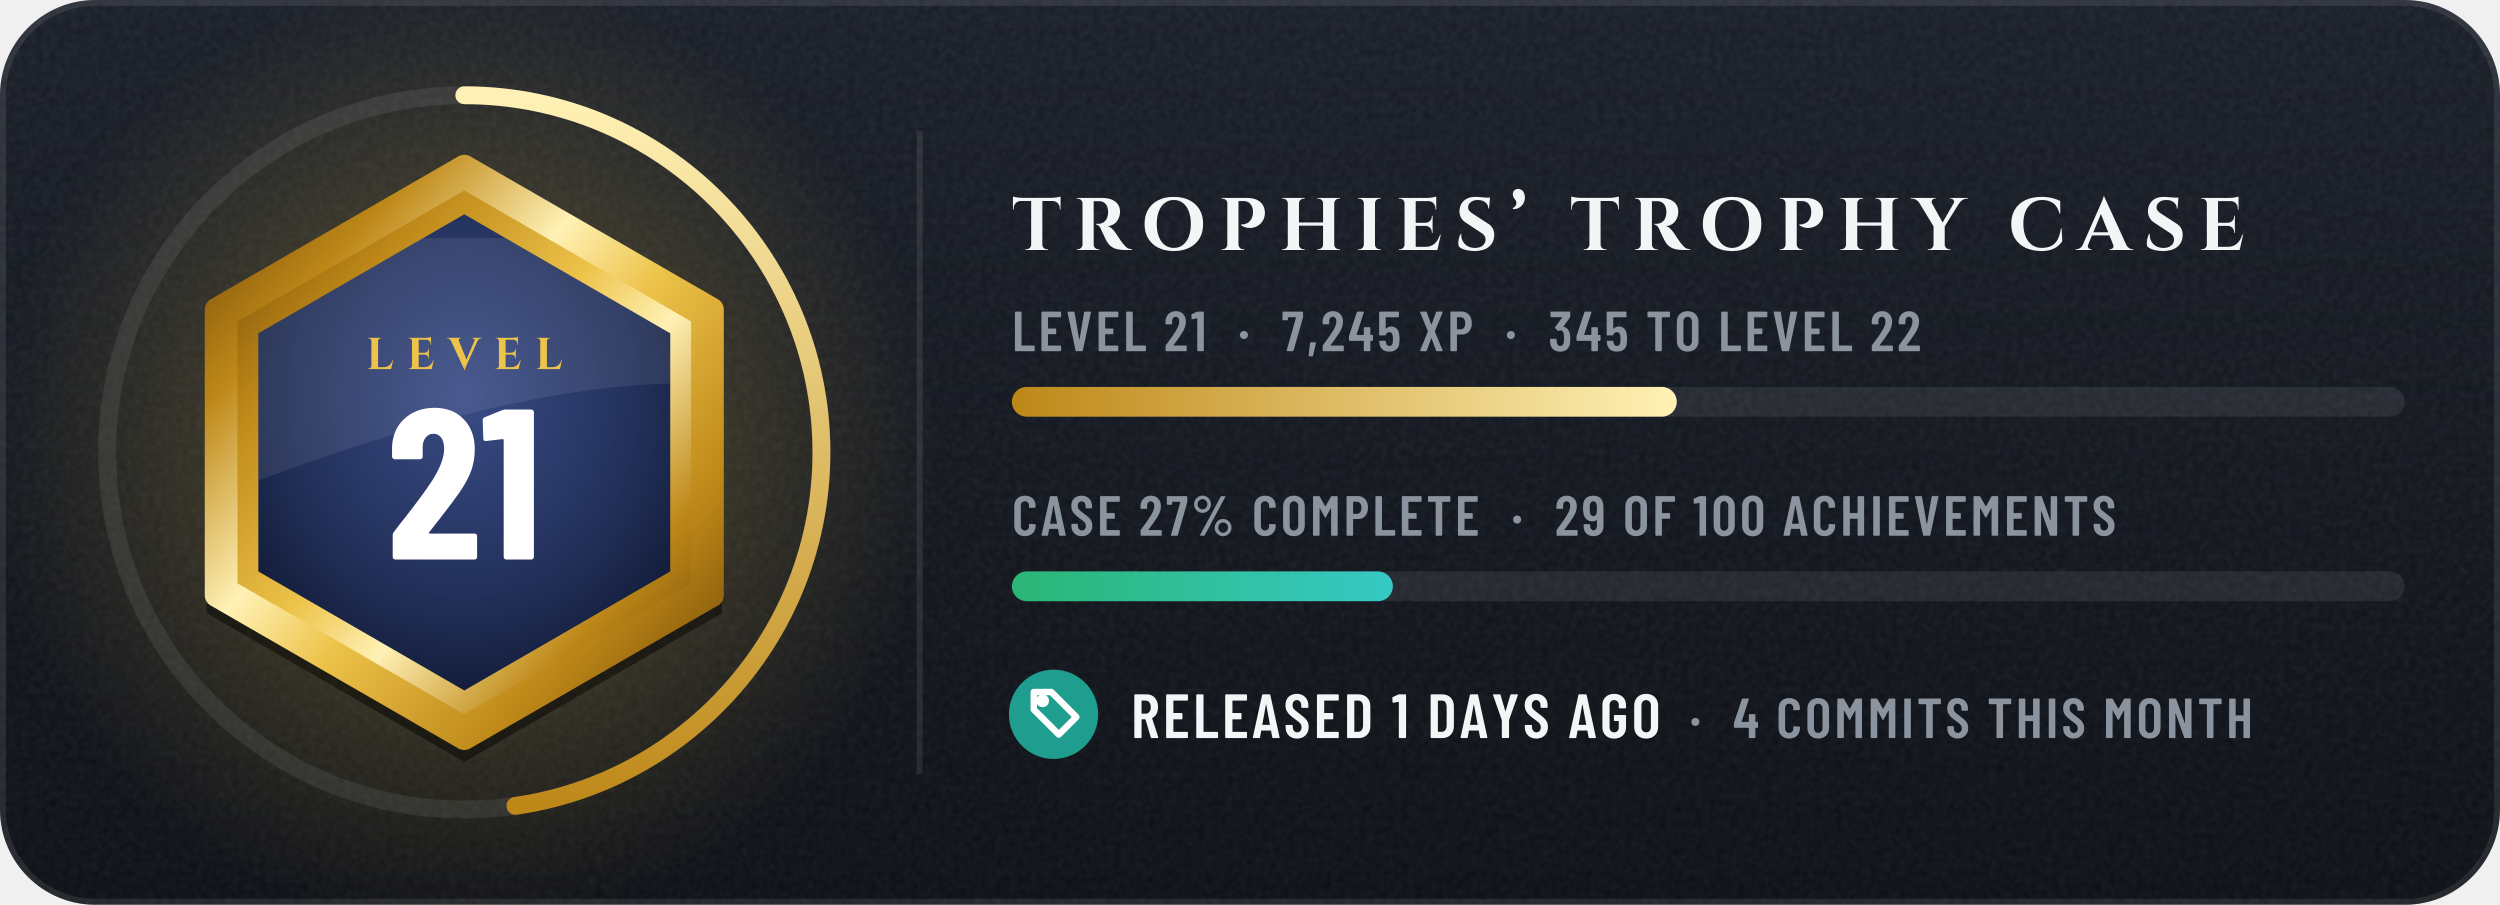
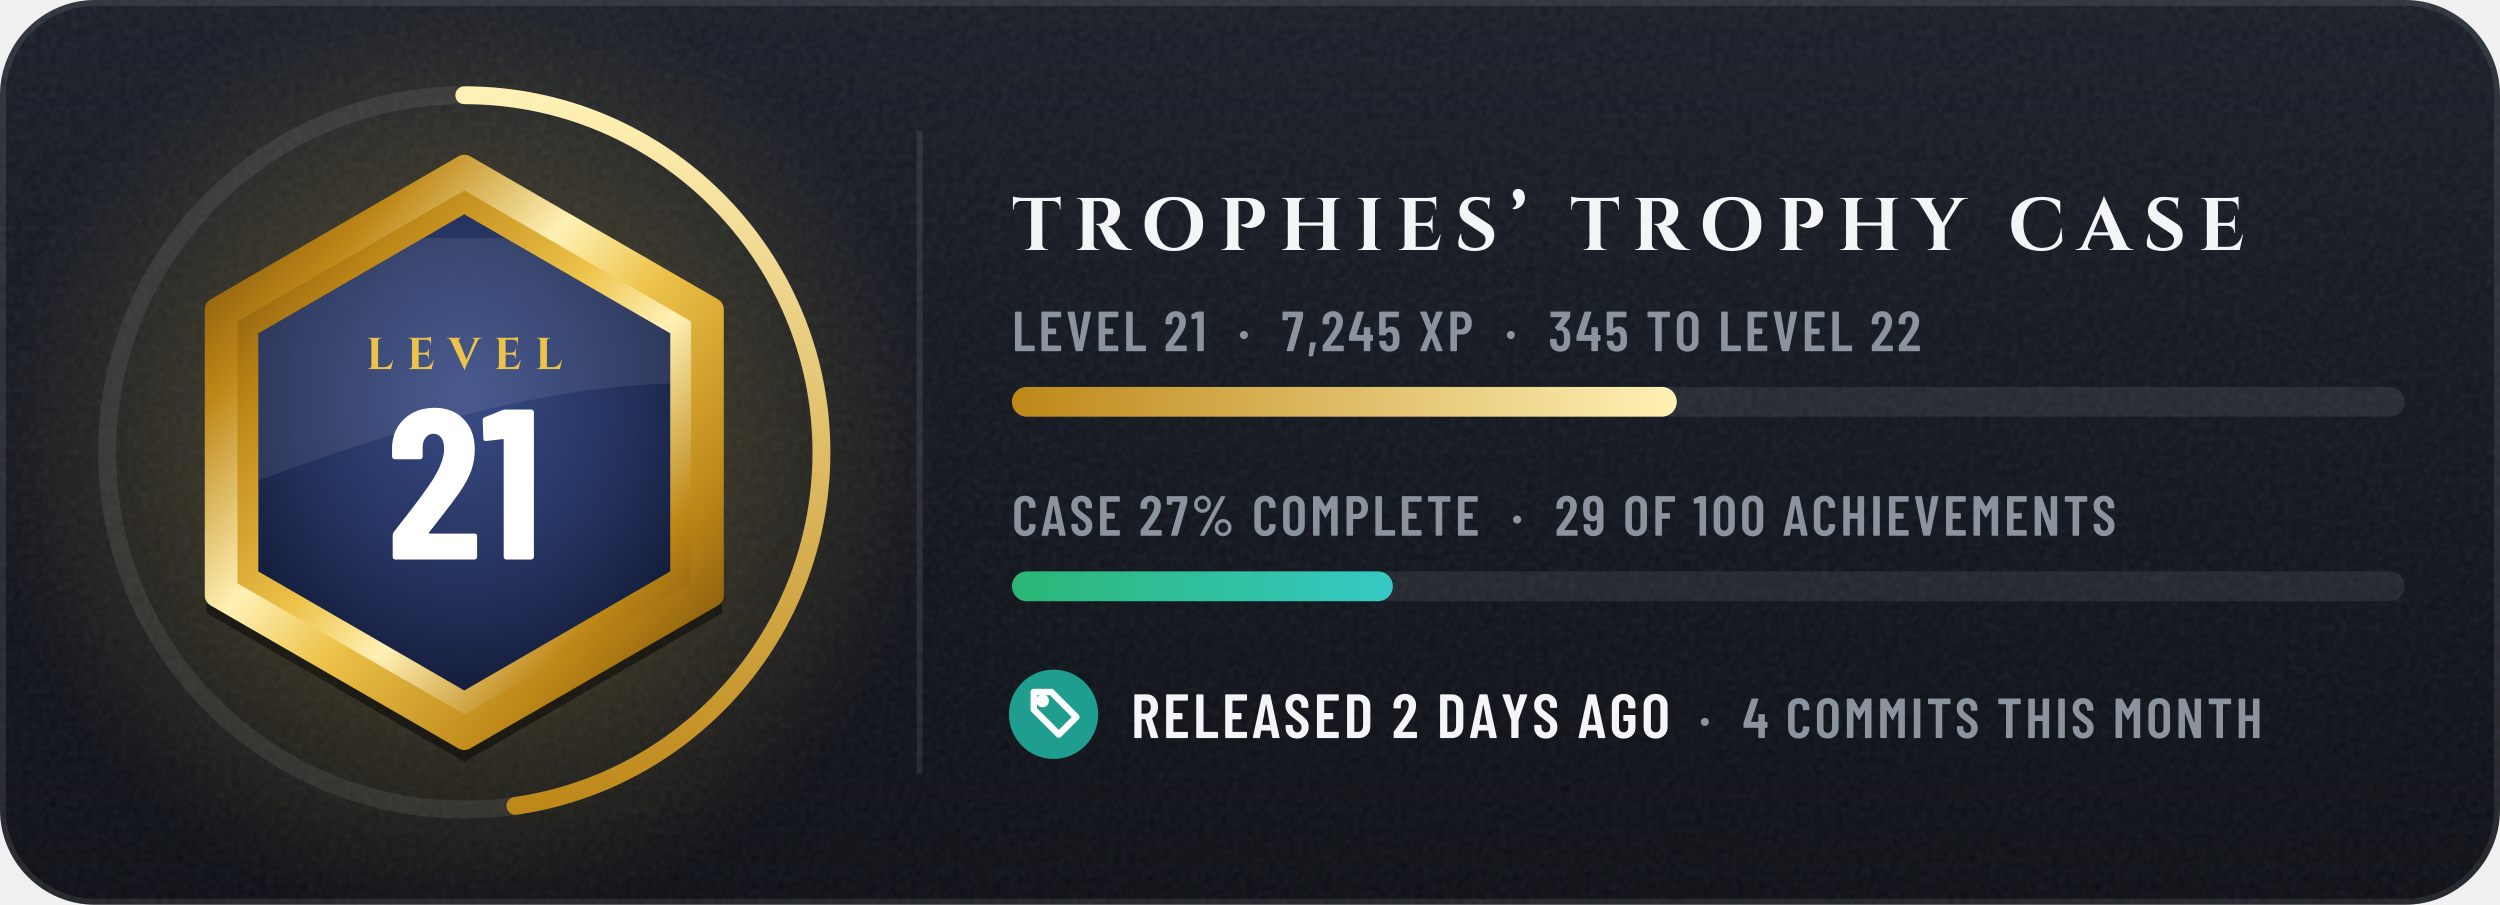
- <svg xmlns="http://www.w3.org/2000/svg" width="420" height="152" viewBox="0 0 420 152" role="img" aria-label="tannergolden/trophies: level 21, 7,245 XP, case 27% complete, released 1 days ago">
+ <svg xmlns="http://www.w3.org/2000/svg" width="420" height="152" viewBox="0 0 420 152" role="img" aria-label="tannergolden/trophies: level 21, 7,245 XP, case 27% complete, released 2 days ago">
  <style>@keyframes tw{0%,100%{opacity:.15;transform:scale(.45)}50%{opacity:1;transform:scale(1)}}.sp{transform-box:fill-box;transform-origin:center;animation:tw 3.4s ease-in-out infinite}@keyframes sh{0%{transform:translateX(-110px)}38%,100%{transform:translateX(200px)}}.sh{animation:sh 6.5s ease-in-out infinite}@keyframes fl{0%,100%{transform:translateY(0)}50%{transform:translateY(-3px)}}.fl{animation:fl 5s ease-in-out infinite}@media (prefers-reduced-motion:reduce){.sp,.fl{animation:none}.sh,.bu{display:none}}</style>
  <defs>
    <linearGradient id="bg" x1="0" y1="0" x2="0" y2="1">
      <stop offset="0" stop-color="#171C26" />
      <stop offset="1" stop-color="#0A0D13" />
    </linearGradient>
    <clipPath id="card">
      <rect width="420" height="152" rx="16" />
    </clipPath>
    <filter id="grain" x="0" y="0" width="100%" height="100%">
      <feTurbulence type="fractalNoise" baseFrequency=".85" numOctaves="2" stitchTiles="stitch" />
      <feColorMatrix values="0 0 0 0 1 0 0 0 0 1 0 0 0 0 1 0 0 0 .07 0" />
    </filter>
    <radialGradient id="glow" cx=".5" cy=".5" r=".5">
      <stop offset="0" stop-color="#EDC34A" stop-opacity="0.34" />
      <stop offset="1" stop-color="#EDC34A" stop-opacity="0" />
    </radialGradient>
    <linearGradient id="mh" x1="0" y1="0" x2="1" y2="0">
      <stop offset="0" stop-color="#6B4306" />
      <stop offset="0.2" stop-color="#BE8818" />
      <stop offset="0.4" stop-color="#FFF1B5" />
      <stop offset="0.54" stop-color="#EDC34A" />
      <stop offset="0.78" stop-color="#BE8818" />
      <stop offset="1" stop-color="#6B4306" />
    </linearGradient>
    <linearGradient id="md" x1="0" y1="0" x2="1" y2="1">
      <stop offset="0" stop-color="#6B4306" />
      <stop offset="0.2" stop-color="#BE8818" />
      <stop offset="0.4" stop-color="#FFF1B5" />
      <stop offset="0.54" stop-color="#EDC34A" />
      <stop offset="0.78" stop-color="#BE8818" />
      <stop offset="1" stop-color="#6B4306" />
    </linearGradient>
    <linearGradient id="mdr" x1="1" y1="1" x2="0" y2="0">
      <stop offset="0" stop-color="#6B4306" />
      <stop offset="0.2" stop-color="#BE8818" />
      <stop offset="0.4" stop-color="#FFF1B5" />
      <stop offset="0.54" stop-color="#EDC34A" />
      <stop offset="0.78" stop-color="#BE8818" />
      <stop offset="1" stop-color="#6B4306" />
    </linearGradient>
    <linearGradient id="dia" x1="0" y1="0" x2="1" y2="0">
      <stop offset="0" stop-color="#6CCBFF" />
      <stop offset=".5" stop-color="#C4B2FF" />
      <stop offset="1" stop-color="#F29BDD" />
    </linearGradient>
    <linearGradient id="pb" x1="0" y1="0" x2="1" y2="0">
      <stop offset="0" stop-color="#8FA6C0" />
      <stop offset="1" stop-color="#FFFFFF" />
    </linearGradient>
    <linearGradient id="shg" x1="0" y1="0" x2="1" y2="0">
      <stop offset="0" stop-color="#FFFFFF" stop-opacity="0" />
      <stop offset=".5" stop-color="#FFFFFF" stop-opacity=".6" />
      <stop offset="1" stop-color="#FFFFFF" stop-opacity="0" />
    </linearGradient>
    <radialGradient id="en" cx=".5" cy=".38" r=".7">
      <stop offset="0" stop-color="#3A4C86" />
      <stop offset=".6" stop-color="#22305A" />
      <stop offset="1" stop-color="#0F1630" />
    </radialGradient>
    <linearGradient id="xp" x1="0" y1="0" x2="1" y2="0">
      <stop offset="0" stop-color="#BE8818" />
      <stop offset="1" stop-color="#FFF1B5" />
    </linearGradient>
    <linearGradient id="cp" x1="0" y1="0" x2="1" y2="0">
      <stop offset="0" stop-color="#2BB675" />
      <stop offset="1" stop-color="#36C9C5" />
    </linearGradient>
    <clipPath id="enc">
      <polygon points="78,36 112.6,56 112.6,96 78,116 43.4,96 43.4,56" />
    </clipPath>
  </defs>
  <g clip-path="url(#card)">
    <rect width="420" height="152" fill="url(#bg)" />
    <rect width="420" height="152" filter="url(#grain)" />
  </g>
  <rect x=".5" y=".5" width="419" height="151" rx="15.5" fill="none" stroke="#FFFFFF" stroke-opacity=".09" />
  <circle cx="78" cy="76" r="80" fill="url(#glow)" />
  <circle cx="78" cy="76" r="60" fill="none" stroke="#FFFFFF" stroke-opacity=".08" stroke-width="3" />
  <circle cx="78" cy="76" r="60" fill="none" stroke="url(#xp)" stroke-width="3" stroke-linecap="round" stroke-dasharray="179.9 377" transform="rotate(-90 78 76)" />
  <polygon points="78,28 121.3,53 121.3,103 78,128 34.7,103 34.7,53" fill="#000000" fill-opacity=".45" />
  <polygon points="78,28 119.6,52 119.6,100 78,124 36.4,100 36.4,52" fill="url(#md)" stroke="url(#md)" stroke-width="4" stroke-linejoin="round" />
  <polygon points="78,32 116.1,54 116.1,98 78,120 39.9,98 39.9,54" fill="url(#mdr)" />
  <polygon points="78,36 112.6,56 112.6,96 78,116 43.4,96 43.4,56" fill="url(#en)" />
  <g clip-path="url(#enc)">
    <path d="M30 40H130V66C104 60 64 72 30 86Z" fill="#FFFFFF" fill-opacity=".08" />
    <g transform="skewX(-18)">
      <rect class="sh" x="30" y="20" width="16" height="120" fill="url(#shg)" opacity=".5" />
    </g>
  </g>
  <g transform="translate(61.5 62) scale(0.0075 -0.0075)" fill="#EDC34A">
    <use href="#s76" x="0" />
    <use href="#s69" x="910" />
    <use href="#s86" x="1836" />
    <use href="#s69" x="2857" />
    <use href="#s76" x="3782" />
  </g>
  <g transform="translate(65 94) scale(0.036 -0.036)" fill="#FFFFFF">
    <use href="#n50" x="0" />
    <use href="#n49" x="438" />
  </g>
  <rect x="154" y="22" width="1" height="108" fill="#FFFFFF" fill-opacity=".09" />
  <g transform="translate(170 42) scale(0.0125 -0.0125)" fill="#F3F5F7">
    <use href="#s84" x="0" />
    <use href="#s82" x="827" />
    <use href="#s79" x="1734" />
    <use href="#s80" x="2773" />
    <use href="#s72" x="3589" />
    <use href="#s73" x="4611" />
    <use href="#s69" x="5158" />
    <use href="#s83" x="5950" />
    <use href="#s8217" x="6688" />
    <use href="#s84" x="7503" />
    <use href="#s82" x="8330" />
    <use href="#s79" x="9237" />
    <use href="#s80" x="10276" />
    <use href="#s72" x="11092" />
    <use href="#s89" x="12114" />
    <use href="#s67" x="13386" />
    <use href="#s65" x="14326" />
    <use href="#s83" x="15203" />
    <use href="#s69" x="15941" />
  </g>
  <g transform="translate(170 59) scale(0.0095 -0.0095)" fill="#8B949E">
    <use href="#m76" x="0" />
    <use href="#m69" x="468" />
    <use href="#m86" x="955" />
    <use href="#m69" x="1479" />
    <use href="#m76" x="1967" />
    <use href="#m50" x="2687" />
    <use href="#m49" x="3164" />
    <use href="#m183" x="3996" />
    <use href="#m55" x="4769" />
    <use href="#m44" x="5214" />
    <use href="#m50" x="5465" />
    <use href="#m52" x="5943" />
    <use href="#m53" x="6455" />
    <use href="#m88" x="7188" />
    <use href="#m80" x="7701" />
    <use href="#m183" x="8716" />
    <use href="#m51" x="9488" />
    <use href="#m52" x="9967" />
    <use href="#m53" x="10479" />
    <use href="#m84" x="11212" />
    <use href="#m79" x="11717" />
    <use href="#m76" x="12489" />
    <use href="#m69" x="12956" />
    <use href="#m86" x="13444" />
    <use href="#m69" x="13968" />
    <use href="#m76" x="14455" />
    <use href="#m50" x="15176" />
    <use href="#m50" x="15653" />
  </g>
  <rect x="170" y="65" width="234" height="5" rx="2.5" fill="#FFFFFF" fill-opacity=".08" />
  <rect x="170" y="65" width="111.7" height="5" rx="2.5" fill="url(#xp)" />
  <g transform="translate(170 90) scale(0.0095 -0.0095)" fill="#8B949E">
    <use href="#m67" x="0" />
    <use href="#m65" x="510" />
    <use href="#m83" x="1018" />
    <use href="#m69" x="1505" />
    <use href="#m50" x="2245" />
    <use href="#m55" x="2723" />
    <use href="#m37" x="3167" />
    <use href="#m67" x="4245" />
    <use href="#m79" x="4754" />
    <use href="#m77" x="5274" />
    <use href="#m80" x="5865" />
    <use href="#m76" x="6374" />
    <use href="#m69" x="6842" />
    <use href="#m84" x="7329" />
    <use href="#m69" x="7834" />
    <use href="#m183" x="8827" />
    <use href="#m50" x="9600" />
    <use href="#m57" x="10078" />
    <use href="#m79" x="10806" />
    <use href="#m70" x="11325" />
    <use href="#m49" x="12046" />
    <use href="#m48" x="12372" />
    <use href="#m48" x="12875" />
    <use href="#m65" x="13630" />
    <use href="#m67" x="14139" />
    <use href="#m72" x="14648" />
    <use href="#m73" x="15178" />
    <use href="#m69" x="15455" />
    <use href="#m86" x="15942" />
    <use href="#m69" x="16466" />
    <use href="#m77" x="16954" />
    <use href="#m69" x="17544" />
    <use href="#m78" x="18032" />
    <use href="#m84" x="18592" />
    <use href="#m83" x="19096" />
  </g>
  <rect x="170" y="96" width="234" height="5" rx="2.5" fill="#FFFFFF" fill-opacity=".08" />
  <rect x="170" y="96" width="64" height="5" rx="2.5" fill="url(#cp)" />
  <circle cx="177" cy="120" r="7.5" fill="#1F9E8F" />
  <g transform="translate(172 115) scale(0.42)" fill="none" stroke="#FFFFFF" stroke-width="2.6" stroke-linecap="round" stroke-linejoin="round">
    <path d="M11 3H4v7l10 10 7-7z" />
    <circle cx="7.5" cy="6.5" r="1.3" />
  </g>
  <g transform="translate(190 124) scale(0.0105 -0.0105)" fill="#F3F5F7">
    <use href="#m82" x="0" />
    <use href="#m69" x="509" />
    <use href="#m76" x="991" />
    <use href="#m69" x="1454" />
    <use href="#m65" x="1936" />
    <use href="#m83" x="2440" />
    <use href="#m69" x="2922" />
    <use href="#m68" x="3404" />
-     <use href="#m49" x="4172" />
-     <use href="#m68" x="4741" />
-     <use href="#m65" x="5260" />
-     <use href="#m89" x="5764" />
-     <use href="#m83" x="6268" />
-     <use href="#m65" x="6997" />
-     <use href="#m71" x="7501" />
-     <use href="#m79" x="8010" />
-   </g>
-   <g transform="translate(279 124) scale(0.0095 -0.0095)" fill="#8B949E">
+     <use href="#m50" x="4172" />
+     <use href="#m68" x="4892" />
+     <use href="#m65" x="5411" />
+     <use href="#m89" x="5915" />
+     <use href="#m83" x="6419" />
+     <use href="#m65" x="7148" />
+     <use href="#m71" x="7652" />
+     <use href="#m79" x="8161" />
+   </g>
+   <g transform="translate(280.6 124) scale(0.0095 -0.0095)" fill="#8B949E">
    <use href="#m183" x="505" />
    <use href="#m52" x="1278" />
    <use href="#m67" x="2042" />
    <use href="#m79" x="2552" />
    <use href="#m77" x="3072" />
    <use href="#m77" x="3662" />
    <use href="#m73" x="4253" />
    <use href="#m84" x="4530" />
    <use href="#m83" x="5034" />
    <use href="#m84" x="5773" />
    <use href="#m72" x="6278" />
    <use href="#m73" x="6808" />
    <use href="#m83" x="7084" />
    <use href="#m77" x="7824" />
    <use href="#m79" x="8414" />
    <use href="#m78" x="8934" />
    <use href="#m84" x="9494" />
    <use href="#m72" x="9998" />
  </g>
  <defs>
    <path id="m37" d="M54 557Q54 598 74 633Q94 668 128 688Q163 709 204 709Q244 709 278 688Q313 668 333 633Q353 598 353 557Q353 515 333 480Q313 445 279 424Q245 404 204 404Q163 404 128 424Q94 445 74 480Q54 515 54 557ZM162 14 526 692Q530 700 541 700H599Q606 700 608 696Q610 692 607 686L243 8Q239 0 228 0H170Q163 0 161 4Q159 8 162 14ZM289 557Q289 594 264 620Q239 647 204 647Q168 647 143 621Q118 595 118 557Q118 519 143 492Q168 466 204 466Q240 466 264 492Q289 519 289 557ZM419 144Q419 185 439 220Q459 255 493 276Q527 296 568 296Q609 296 643 276Q677 255 697 220Q717 185 717 144Q717 102 697 67Q677 32 643 12Q609 -9 568 -9Q527 -9 493 12Q459 32 439 67Q419 102 419 144ZM654 144Q654 182 629 208Q604 234 568 234Q532 234 507 208Q482 182 482 144Q482 106 507 80Q532 53 568 53Q604 53 629 80Q654 106 654 144Z" />
    <path id="m44" d="M33 -78 59 146Q60 157 71 157H151Q164 157 161 144L112 -80Q110 -91 99 -91H45Q39 -91 36 -88Q32 -84 33 -78Z" />
    <path id="m48" d="M38 183V517Q38 604 89 658Q140 711 224 711Q309 711 360 658Q412 604 412 517V183Q412 96 360 42Q309 -11 224 -11Q140 -11 89 42Q38 96 38 183ZM296 176V524Q296 563 276 586Q257 610 224 610Q192 610 173 586Q154 563 154 524V176Q154 137 173 114Q192 90 224 90Q257 90 276 114Q296 137 296 176Z" />
    <path id="m49" d="M122 700H218Q223 700 226 696Q230 693 230 688V12Q230 7 226 4Q223 0 218 0H126Q121 0 118 4Q114 7 114 12V576Q114 578 112 580Q111 582 109 581L27 565H24Q13 565 13 576L10 643Q10 653 18 657L107 697Q114 700 122 700Z" />
    <path id="m50" d="M173 100H392Q397 100 400 96Q404 93 404 88V12Q404 7 400 4Q397 0 392 0H43Q38 0 34 4Q31 7 31 12V92Q31 101 36 107L75 160Q114 212 152 266Q189 320 215 363Q273 459 273 522Q273 562 256 585Q238 608 209 608Q180 608 163 586Q146 563 147 526V487Q147 482 144 478Q140 475 135 475H41Q36 475 32 478Q29 482 29 487V530Q33 610 84 659Q134 708 214 708Q293 708 342 656Q390 605 390 521Q390 471 373 422Q356 373 319 317Q294 277 260 229Q225 181 214 166Q184 126 170 106Q168 104 169 102Q170 100 173 100Z" />
    <path id="m51" d="M387 218Q387 169 380 134Q368 66 326 29Q283 -8 210 -8Q134 -8 86 32Q38 73 32 143Q30 165 28 207Q28 219 40 219H132Q144 219 144 207Q146 173 148 156Q153 125 169 108Q185 92 210 92Q234 92 250 108Q266 123 271 152Q276 182 276 230Q276 281 269 315Q263 341 248 355Q233 369 210 369Q195 369 183 360Q177 356 174 356Q172 356 166 360L119 408Q115 412 115 417Q115 421 118 425L243 595Q245 597 244 599Q242 601 239 601H49Q44 601 40 604Q37 608 37 613V688Q37 693 40 696Q44 700 49 700H373Q378 700 382 696Q385 693 385 688V609Q385 602 380 594L266 438Q262 432 268 431Q309 426 338 392Q368 358 378 307Q387 267 387 218Z" />
    <path id="m52" d="M443 275V194Q443 189 440 186Q436 182 431 182H401Q396 182 396 177V12Q396 7 392 4Q389 0 384 0H292Q287 0 284 4Q280 7 280 12V177Q280 182 275 182H29Q24 182 20 186Q17 189 17 194V259Q17 268 19 274L158 690Q161 700 171 700H271Q277 700 280 696Q283 693 281 686L153 293Q152 287 157 287H275Q280 287 280 292V412Q280 417 284 420Q287 424 292 424H384Q389 424 392 420Q396 417 396 412V292Q396 287 401 287H431Q436 287 440 284Q443 280 443 275Z" />
    <path id="m53" d="M400 216Q400 175 396 146Q391 72 344 32Q297 -8 219 -8Q145 -8 99 30Q53 68 43 144L40 172Q40 184 52 184H144Q156 184 157 172Q157 166 159 154Q171 92 219 92Q244 92 260 108Q275 124 280 153Q284 178 284 217Q284 254 278 281Q273 307 258 322Q242 336 219 336Q171 336 157 290Q154 279 144 279H51Q46 279 42 282Q39 286 39 291V688Q39 693 42 696Q46 700 51 700H377Q382 700 386 696Q389 693 389 688V612Q389 607 386 604Q382 600 377 600H160Q155 600 155 595V400Q155 397 157 396Q159 396 161 398Q178 416 202 426Q227 437 254 437Q314 437 350 398Q387 360 394 290Q400 259 400 216Z" />
    <path id="m55" d="M90 13 255 594Q257 600 251 600H116Q111 600 111 595V559Q111 554 108 550Q104 547 99 547H28Q23 547 20 550Q16 554 16 559L17 688Q17 693 20 696Q24 700 29 700H368Q373 700 376 696Q380 693 380 688V607Q380 603 378 593L211 10Q208 0 197 0H100Q87 0 90 13Z" />
    <path id="m57" d="M384 168Q384 87 334 40Q285 -8 204 -8Q128 -8 80 40Q32 88 32 168V193Q32 198 36 202Q39 205 44 205H136Q141 205 144 202Q148 198 148 193V174Q148 140 164 118Q181 95 204 95Q232 95 250 117Q267 139 267 174V276Q267 279 265 280Q263 281 261 279Q232 253 189 253Q120 253 77 297Q34 341 27 414Q22 447 22 484Q22 518 25 549Q29 625 76 666Q124 708 203 708Q276 708 322 670Q368 631 378 556Q383 526 383 493ZM267 476Q267 506 264 543Q253 609 204 609Q179 609 163 591Q147 573 142 540Q140 516 140 476Q140 439 145 405Q150 377 166 362Q181 347 204 347Q228 347 244 362Q259 378 263 408Q267 443 267 476Z" />
    <path id="m65" d="M325 11 306 116Q306 121 300 121H154Q148 121 148 116L129 11Q128 0 116 0H25Q11 0 14 13L162 689Q164 700 175 700H281Q292 700 294 689L442 13V9Q442 0 431 0H338Q326 0 325 11ZM171 212H282Q288 212 287 217L229 533Q228 536 226 536Q224 536 223 533L166 217Q165 212 171 212Z" />
    <path id="m67" d="M42 180V521Q42 607 94 658Q145 708 230 708Q316 708 368 658Q420 607 420 521V509Q420 504 416 500Q413 496 408 496L315 492Q303 492 303 504V529Q303 564 283 586Q263 608 230 608Q198 608 178 586Q158 564 158 529V171Q158 136 178 114Q198 92 230 92Q263 92 283 114Q303 136 303 171V196Q303 201 306 204Q310 208 315 208L408 204Q413 204 416 200Q420 197 420 192V180Q420 95 368 44Q316 -8 230 -8Q145 -8 94 44Q42 95 42 180Z" />
    <path id="m68" d="M54 12V688Q54 693 58 696Q61 700 66 700H237Q323 700 374 648Q426 596 426 509V191Q426 104 374 52Q323 0 237 0H66Q61 0 58 4Q54 7 54 12ZM175 100 235 101Q268 101 288 128Q309 154 310 198V502Q310 547 290 574Q269 600 234 600H175Q170 600 170 595V105Q170 100 175 100Z" />
    <path id="m69" d="M391 600H175Q170 600 170 595V406Q170 401 175 401H303Q308 401 312 398Q315 394 315 389V312Q315 307 312 304Q308 300 303 300H175Q170 300 170 295V105Q170 100 175 100H391Q396 100 400 96Q403 93 403 88V12Q403 7 400 4Q396 0 391 0H66Q61 0 58 4Q54 7 54 12V688Q54 693 58 696Q61 700 66 700H391Q396 700 400 696Q403 693 403 688V612Q403 607 400 604Q396 600 391 600Z" />
    <path id="m70" d="M390 600H175Q170 600 170 595V406Q170 401 175 401H302Q307 401 310 398Q314 394 314 389V312Q314 307 310 304Q307 300 302 300H175Q170 300 170 295V12Q170 7 166 4Q163 0 158 0H66Q61 0 58 4Q54 7 54 12V688Q54 693 58 696Q61 700 66 700H390Q395 700 398 696Q402 693 402 688V612Q402 607 398 604Q395 600 390 600Z" />
    <path id="m71" d="M42 173V527Q42 609 94 658Q145 708 230 708Q315 708 368 658Q420 609 420 526V487Q420 482 416 478Q413 475 408 475H316Q311 475 308 478Q304 482 304 487V528Q304 564 284 586Q263 608 230 608Q197 608 177 586Q157 564 157 528V172Q157 136 177 114Q197 92 230 92Q263 92 284 114Q304 136 304 172V268Q304 273 299 273H238Q233 273 230 276Q226 280 226 285V358Q226 363 230 366Q233 370 238 370H408Q413 370 416 366Q420 363 420 358V173Q420 91 368 42Q315 -8 230 -8Q145 -8 94 42Q42 91 42 173Z" />
    <path id="m72" d="M319 700H411Q416 700 420 696Q423 693 423 688V12Q423 7 420 4Q416 0 411 0H319Q314 0 310 4Q307 7 307 12V295Q307 300 302 300H175Q170 300 170 295V12Q170 7 166 4Q163 0 158 0H66Q61 0 58 4Q54 7 54 12V688Q54 693 58 696Q61 700 66 700H158Q163 700 166 696Q170 693 170 688V406Q170 401 175 401H302Q307 401 307 406V688Q307 693 310 696Q314 700 319 700Z" />
    <path id="m73" d="M54 12V688Q54 693 58 696Q61 700 66 700H158Q163 700 166 696Q170 693 170 688V12Q170 7 166 4Q163 0 158 0H66Q61 0 58 4Q54 7 54 12Z" />
    <path id="m76" d="M54 12V688Q54 693 58 696Q61 700 66 700H158Q163 700 166 696Q170 693 170 688V105Q170 100 175 100H391Q396 100 400 96Q403 93 403 88V12Q403 7 400 4Q396 0 391 0H66Q61 0 58 4Q54 7 54 12Z" />
    <path id="m77" d="M383 700H475Q480 700 484 696Q487 693 487 688V12Q487 7 484 4Q480 0 475 0H383Q378 0 374 4Q371 7 371 12V484Q371 488 369 488Q367 488 365 485L278 327Q273 319 269 319Q265 319 260 327L173 485Q171 488 169 488Q167 488 167 484V12Q167 7 164 4Q160 0 155 0H63Q58 0 54 4Q51 7 51 12V688Q51 693 54 696Q58 700 63 700H155Q165 700 170 692L267 521Q270 517 273 521L368 692Q373 700 383 700Z" />
    <path id="m78" d="M350 700H441Q446 700 450 696Q453 693 453 688V12Q453 7 450 4Q446 0 441 0H336Q326 0 323 10L174 434Q173 437 170 436Q168 436 168 433L169 12Q169 7 166 4Q162 0 157 0H66Q61 0 58 4Q54 7 54 12V688Q54 693 58 696Q61 700 66 700H169Q179 700 182 690L332 269Q333 266 336 266Q338 267 338 270V688Q338 693 342 696Q345 700 350 700Z" />
    <path id="m79" d="M42 182V518Q42 604 94 656Q147 708 233 708Q319 708 372 656Q425 604 425 518V182Q425 96 372 44Q319 -8 233 -8Q147 -8 94 44Q42 96 42 182ZM309 177V523Q309 561 288 584Q267 608 233 608Q199 608 178 584Q158 561 158 523V177Q158 139 178 116Q199 92 233 92Q267 92 288 116Q309 139 309 177Z" />
    <path id="m80" d="M432 495Q432 405 384 350Q337 295 259 295H174Q169 295 169 290V12Q169 7 166 4Q162 0 157 0H65Q60 0 56 4Q53 7 53 12V689Q53 694 56 698Q60 701 65 701H253Q306 701 346 675Q387 649 410 602Q432 555 432 495ZM316 492Q316 542 294 572Q271 601 234 601H174Q169 601 169 596V391Q169 386 174 386H234Q271 386 294 414Q316 443 316 492Z" />
    <path id="m82" d="M318 10 233 297Q231 301 228 301H175Q170 301 170 296V12Q170 7 166 4Q163 0 158 0H66Q61 0 58 4Q54 7 54 12V688Q54 693 58 696Q61 700 66 700H254Q307 700 348 674Q388 649 410 602Q433 556 433 496Q433 434 409 389Q385 344 342 321Q338 320 339 315L437 14Q438 12 438 9Q438 0 427 0H331Q321 0 318 10ZM170 595V396Q170 391 175 391H236Q272 391 294 419Q317 447 317 495Q317 543 294 572Q272 600 236 600H175Q170 600 170 595Z" />
    <path id="m83" d="M34 173V199Q34 204 38 208Q41 211 46 211H137Q142 211 146 208Q149 204 149 199V179Q149 140 168 116Q188 92 219 92Q250 92 270 114Q290 137 290 174Q290 200 279 219Q268 238 248 255Q228 272 184 304Q134 340 104 368Q73 396 52 436Q32 475 32 527Q32 610 82 659Q132 708 214 708Q297 708 348 656Q399 605 399 520V496Q399 491 396 488Q392 484 387 484H297Q292 484 288 488Q285 491 285 496V522Q285 561 266 584Q246 608 214 608Q184 608 165 586Q146 565 146 527Q146 491 166 466Q187 441 247 397Q308 352 339 324Q370 295 387 261Q404 227 404 180Q404 95 353 44Q302 -8 219 -8Q136 -8 85 42Q34 92 34 173Z" />
    <path id="m84" d="M425 688V612Q425 607 422 604Q418 600 413 600H286Q281 600 281 595V12Q281 7 278 4Q274 0 269 0H177Q172 0 168 4Q165 7 165 12V595Q165 600 160 600H40Q35 600 32 604Q28 607 28 612V688Q28 693 32 696Q35 700 40 700H413Q418 700 422 696Q425 693 425 688Z" />
    <path id="m86" d="M171 11 28 687 27 691Q27 700 38 700H139Q151 700 152 689L235 208Q236 205 238 205Q240 205 241 208L322 689Q323 700 335 700H433Q446 700 443 687L299 11Q297 0 286 0H184Q173 0 171 11Z" />
    <path id="m88" d="M31 14 168 347Q169 350 168 353L31 686Q30 688 30 692Q30 700 40 700H135Q145 700 148 690L228 473Q229 470 231 470Q233 470 234 473L313 690Q316 700 326 700H420Q427 700 429 696Q431 692 429 686L292 353Q291 350 292 347L429 14Q430 12 430 8Q430 0 420 0H327Q316 0 313 10L234 226Q233 229 231 229Q229 229 228 226L148 10Q145 0 134 0H40Q33 0 31 4Q29 8 31 14Z" />
    <path id="m89" d="M170 13V286L169 292L30 686Q29 688 29 691Q29 700 40 700H136Q147 700 150 690L225 433Q226 430 228 430Q230 430 231 433L306 690Q309 700 320 700H416Q422 700 425 696Q428 693 426 686L287 292L286 286V13Q286 8 282 4Q279 1 274 1H182Q177 1 174 4Q170 8 170 13Z" />
    <path id="m183" d="M37 286Q37 317 57 337Q77 357 108 357Q139 357 158 337Q178 317 178 286Q178 255 158 235Q138 215 108 215Q77 215 57 235Q37 255 37 286Z" />
    <path id="n49" d="M115 700H236Q241 700 244 696Q248 693 248 688V12Q248 7 244 4Q241 0 236 0H119Q114 0 110 4Q107 7 107 12V558Q107 562 102 562L25 553H23Q12 553 12 564L9 650Q9 660 18 664L100 697Q108 700 115 700Z" />
    <path id="n50" d="M200 121H409Q414 121 418 118Q421 114 421 109V12Q421 7 418 4Q414 0 409 0H39Q34 0 30 4Q27 7 27 12V113Q27 122 32 128Q72 181 88 200Q176 313 213 371Q267 457 267 516Q267 550 254 568Q240 587 217 587Q194 587 180 568Q166 550 167 521V480Q167 475 164 472Q160 468 155 468H36Q31 468 28 472Q24 475 24 480V527Q28 609 83 658Q138 708 223 708Q307 708 358 655Q410 602 410 515Q410 463 394 416Q377 369 340 315Q312 274 244 187L197 127Q195 125 196 123Q197 121 200 121Z" />
    <path id="s65" d="M354 720 656 60Q671 36 690 25Q714 10 737 10H745V0H427V10H436Q456 10 471 26Q486 43 474 73L425 196H190L138 69Q132 52 136 39Q141 25 153 18Q165 10 177 10H186V0H-28V10H-19Q4 10 29 25Q48 36 62 60L296 589Q299 595 306 612Q314 628 322 649Q331 670 338 690Q345 709 345 720ZM208 238H408L310 484Z" />
    <path id="s67" d="M722 292 731 120Q709 83 672 53Q635 23 580 4Q525 -14 450 -14Q328 -13 236 30Q145 74 95 155Q45 236 45 351Q45 463 94 544Q143 626 234 670Q326 714 453 714Q533 714 596 698Q660 682 703 659L704 488H695Q668 587 607 630Q546 672 464 672Q384 672 327 633Q270 594 239 523Q208 452 208 353Q208 254 238 182Q267 110 322 70Q376 30 450 28Q527 28 580 53Q633 78 666 136Q698 194 714 292Z" />
    <path id="s69" d="M606 205 560 0H42V10H55Q81 10 100 28Q118 47 119 73V627Q118 653 100 672Q81 690 55 690H42V700H423Q445 700 470 703Q494 706 515 710Q536 714 545 718V543H535V555Q535 601 508 629Q484 653 447 657H269V366H401Q438 367 462 392Q486 416 486 453V460H496V230H486V238Q486 275 462 299Q438 323 401 324H269V43H400Q450 43 488 62Q526 82 553 118Q580 155 596 205Z" />
    <path id="s72" d="M119 73V627Q118 653 100 672Q81 690 55 690H42V700H346V690H333Q307 690 288 672Q270 653 269 627V370H593V627Q593 653 574 672Q555 690 529 690H516V700H820V690H807Q781 690 762 672Q744 653 743 627V73Q744 47 762 28Q781 10 807 10H820V0H516V10H529Q555 10 574 28Q593 47 593 73V327H269V73Q270 47 288 28Q307 10 333 10H346V0H42V10H55Q81 10 100 28Q118 47 119 73Z" />
    <path id="s73" d="M119 73V627Q118 653 100 672Q81 690 55 690H42V700H346V690H333Q307 690 288 672Q270 653 269 627V73Q270 47 288 28Q307 10 333 10H346V0H42V10H55Q81 10 100 28Q118 47 119 73Z" />
    <path id="s76" d="M606 205 560 0H42V10H55Q81 10 100 28Q118 47 119 73V627Q118 653 100 672Q81 690 55 690H42V700H346V690H333Q307 690 288 672Q270 653 269 627V43H400Q450 43 488 62Q526 82 553 118Q580 155 596 205Z" />
    <path id="s79" d="M442 714Q562 714 650 670Q739 625 788 544Q836 463 836 350Q836 238 788 156Q739 75 650 30Q562 -14 442 -14Q322 -14 234 30Q145 75 97 156Q49 237 49 350Q49 462 97 544Q145 625 234 670Q322 714 442 714ZM442 28Q513 28 564 68Q615 107 643 179Q671 251 671 350Q671 449 643 521Q615 593 564 632Q513 672 442 672Q372 672 320 632Q269 593 241 521Q213 449 213 350Q213 251 241 179Q269 107 320 68Q372 28 442 28Z" />
    <path id="s80" d="M122 73V627Q122 653 103 672Q84 690 58 690H46L45 700H379Q465 700 518 675Q572 650 598 606Q625 563 627 508Q629 457 610 415Q591 373 558 345Q525 317 482 304Q440 292 394 298Q349 305 306 333V343H319Q331 343 350 347Q370 351 392 362Q413 373 432 396Q451 419 461 457Q465 470 466 486Q468 503 467 517Q466 581 432 620Q399 658 338 658H272V73Q273 47 292 28Q310 10 336 10H349V0H45V10H58Q84 10 102 28Q121 47 122 73Z" />
    <path id="s82" d="M122 73V627Q121 653 102 672Q84 690 58 690H45V700H388Q433 700 476 690Q519 680 552 658Q586 636 606 600Q626 564 626 511Q626 469 608 428Q591 386 555 356Q519 327 462 321Q494 311 520 285Q547 259 564 233Q565 231 576 215Q586 199 602 176Q617 152 634 128Q651 104 665 86Q687 59 705 42Q723 26 743 18Q763 11 789 10V0H691Q637 0 593 10Q549 19 515 42Q481 65 456 104Q448 116 438 134Q429 153 419 174Q409 195 400 214Q390 234 383 250Q376 266 373 275Q360 307 342 323Q325 339 305 342V352H336Q363 352 388 363Q414 374 434 399Q454 424 462 468Q464 477 466 489Q467 501 466 516Q463 588 430 622Q397 655 348 656Q334 657 318 656Q301 656 288 656H272V73Q272 47 291 28Q310 10 336 10H348V0H45V10H58Q84 10 102 28Q121 47 122 73Z" />
    <path id="s83" d="M277 714Q297 714 326 712Q356 710 388 707Q399 705 409 704H476L475 692Q475 692 475 692L463 557H453Q453 609 414 640Q376 672 312 672Q254 672 218 644Q183 616 181 576Q180 546 200 524Q220 502 251 483L442 359Q488 333 512 291Q535 249 532 193Q527 95 457 40Q387 -14 267 -14Q223 -14 182 -6Q140 1 108 14Q76 28 57 47Q49 69 50 100Q51 131 60 163Q68 195 81 216H90Q86 165 108 122Q131 78 174 52Q218 27 278 28Q344 29 380 62Q416 94 416 140Q416 171 398 196Q379 221 337 244L162 360Q109 390 85 437Q61 484 66 539Q71 591 97 630Q123 670 168 692Q214 714 277 714Z" />
    <path id="s84" d="M654 719V544L644 545V556Q644 603 616 630Q589 658 542 659H409V73Q410 47 428 28Q447 10 473 10H486V0H182V10H195Q221 10 240 28Q258 47 259 73V659H125Q79 658 52 630Q24 603 24 556V545L14 544V719Q24 715 44 711Q65 707 90 704Q115 701 136 701H532Q554 701 578 704Q603 707 624 711Q645 715 654 719Z" />
    <path id="s86" d="M368 -20 68 627Q52 661 28 676Q3 690 -20 690H-28V700H290V690H281Q262 690 248 674Q233 657 244 627L413 214L589 627Q602 657 586 674Q570 690 551 690H542V700H756V690H747Q725 690 700 676Q676 661 660 627H659L426 111Q424 105 416 88Q409 72 400 51Q391 30 384 10Q378 -9 377 -20Z" />
    <path id="s89" d="M543 628Q552 642 548 656Q544 671 533 680Q522 690 508 690H496V700H735V690H721Q690 690 662 672Q635 654 620 631H619L423 318V73Q423 47 442 28Q461 10 487 10H499V0H196V10H209Q235 10 254 28Q272 47 273 73V318L83 631Q69 654 42 672Q15 690 -17 690H-31V700H300V690H287Q265 690 254 670Q242 650 251 629L395 369L543 628ZM367 322H368Z" />
    <path id="s8217" d="M65 803Q83 819 108 821Q133 823 156 810Q180 798 192 771Q211 730 206 688Q200 647 178 614Q155 581 120 564Q86 546 46 551L43 564Q67 573 80 593Q94 613 92 638Q90 662 68 686Q55 703 48 724Q42 746 46 767Q50 788 65 803Z" />
  </defs>
</svg>
